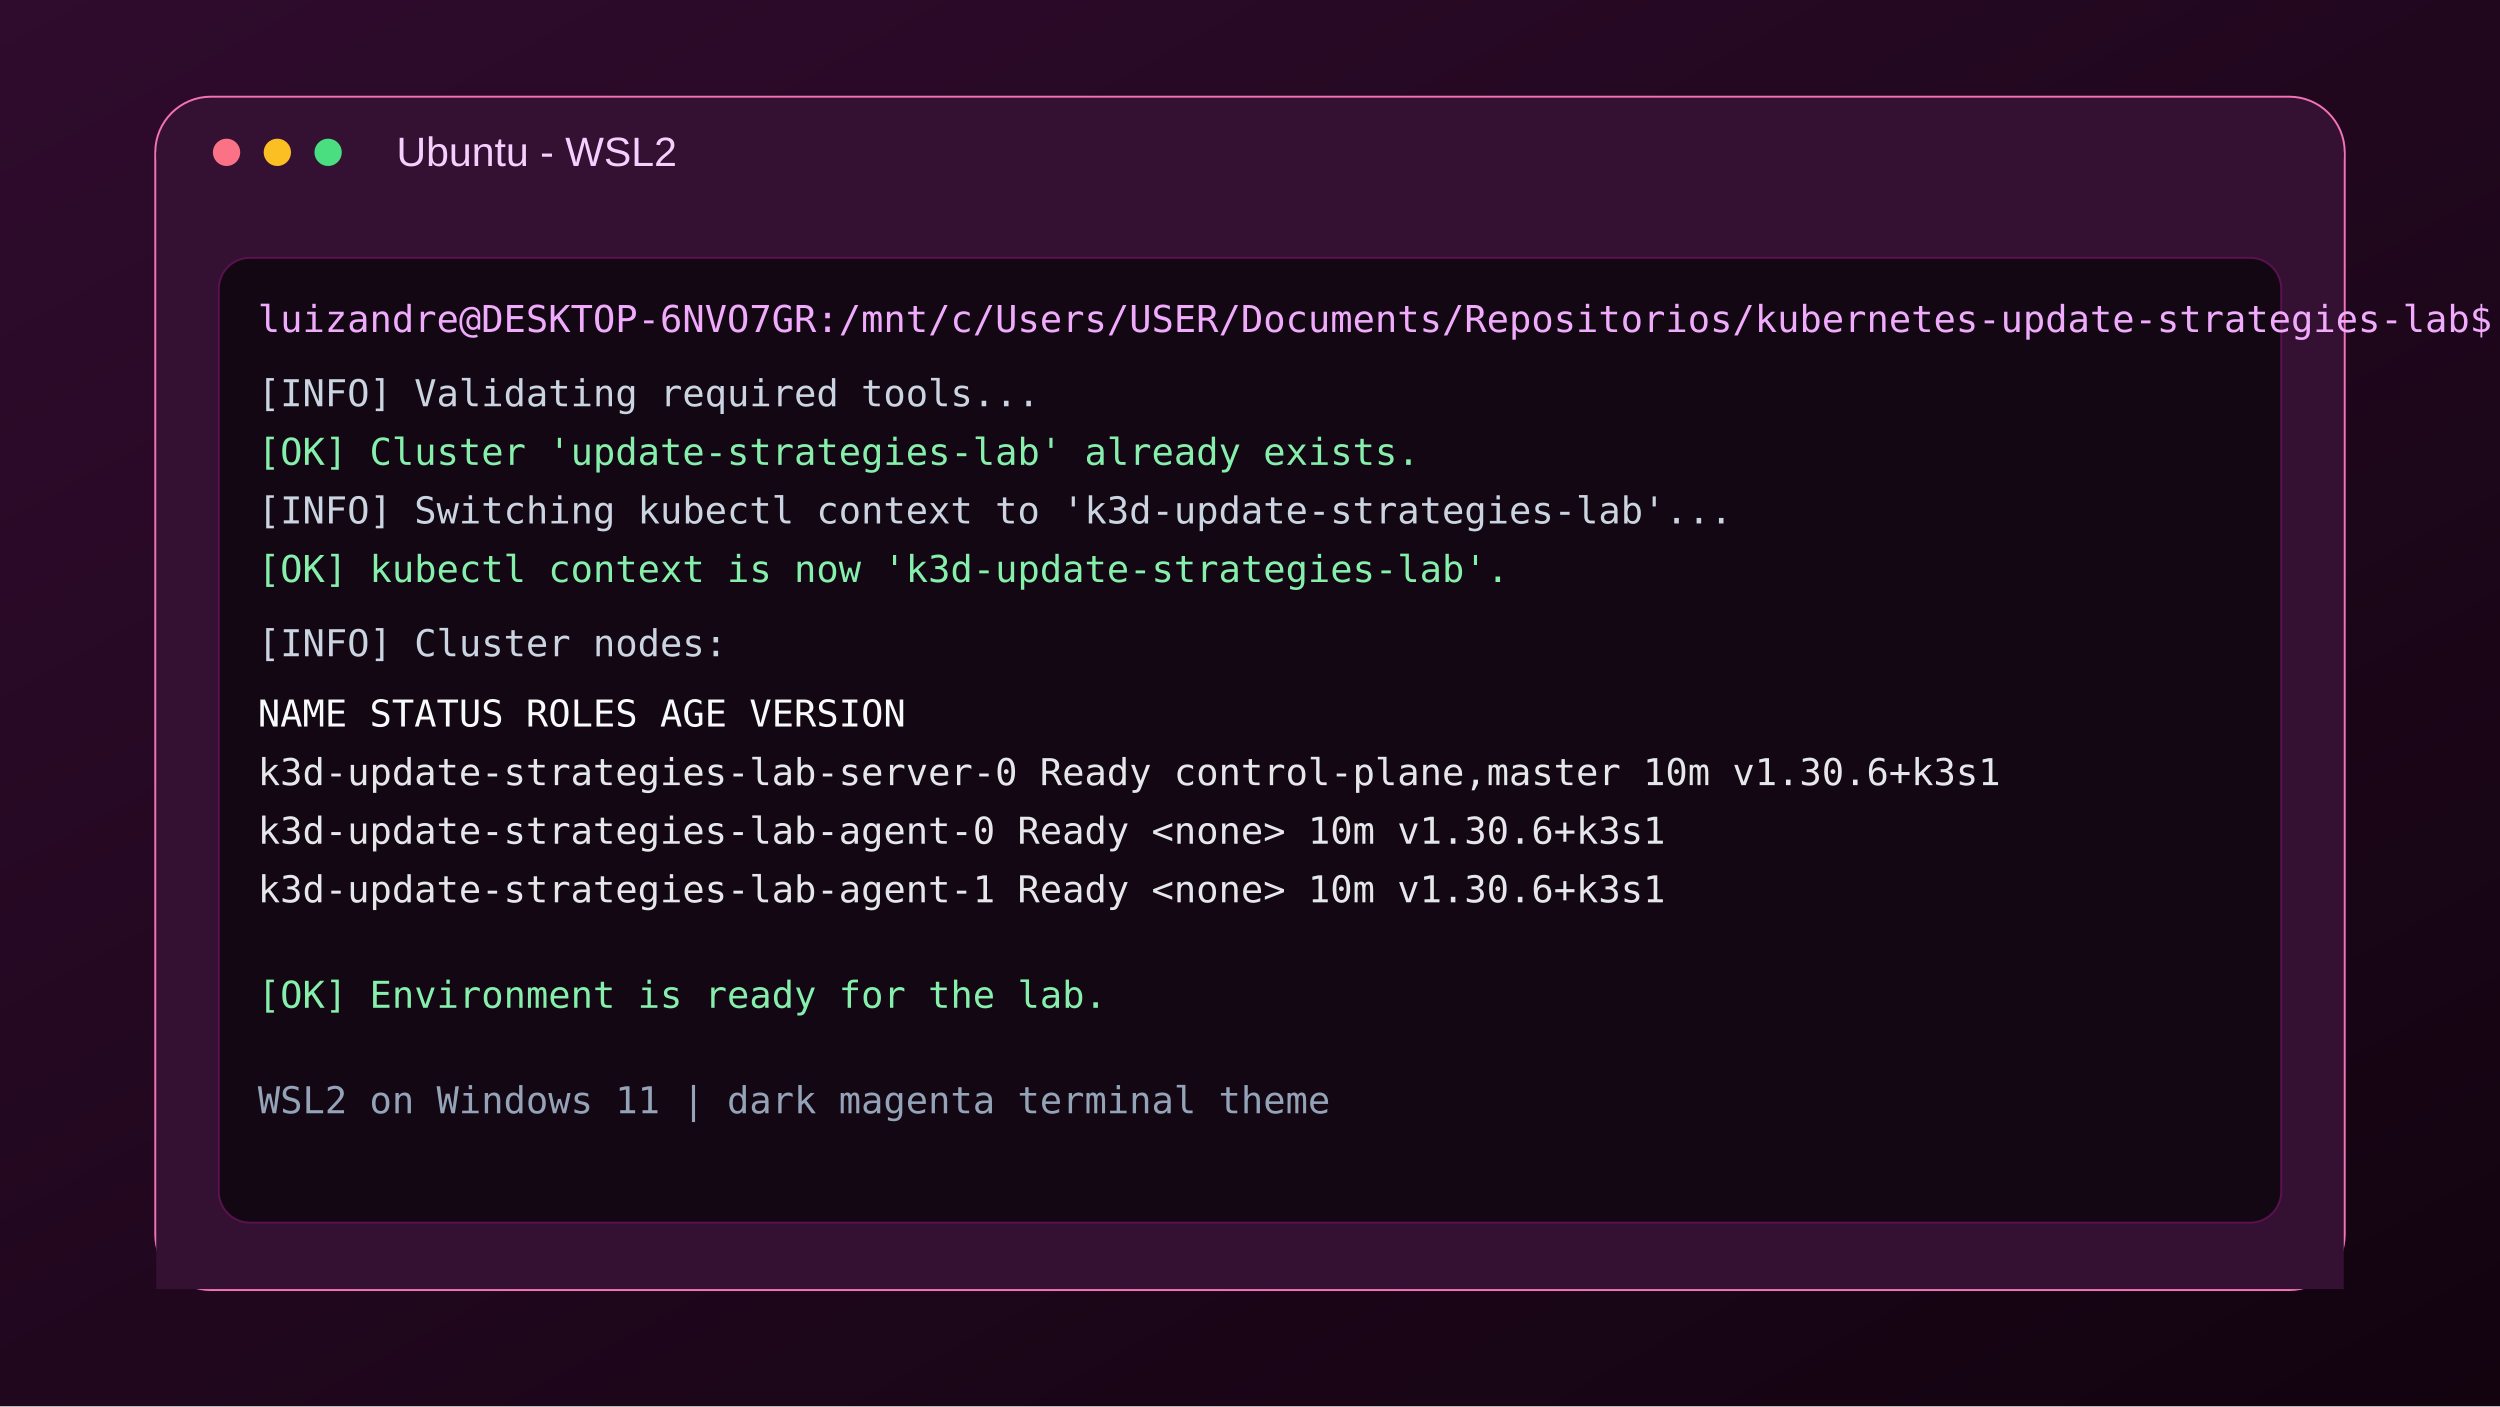
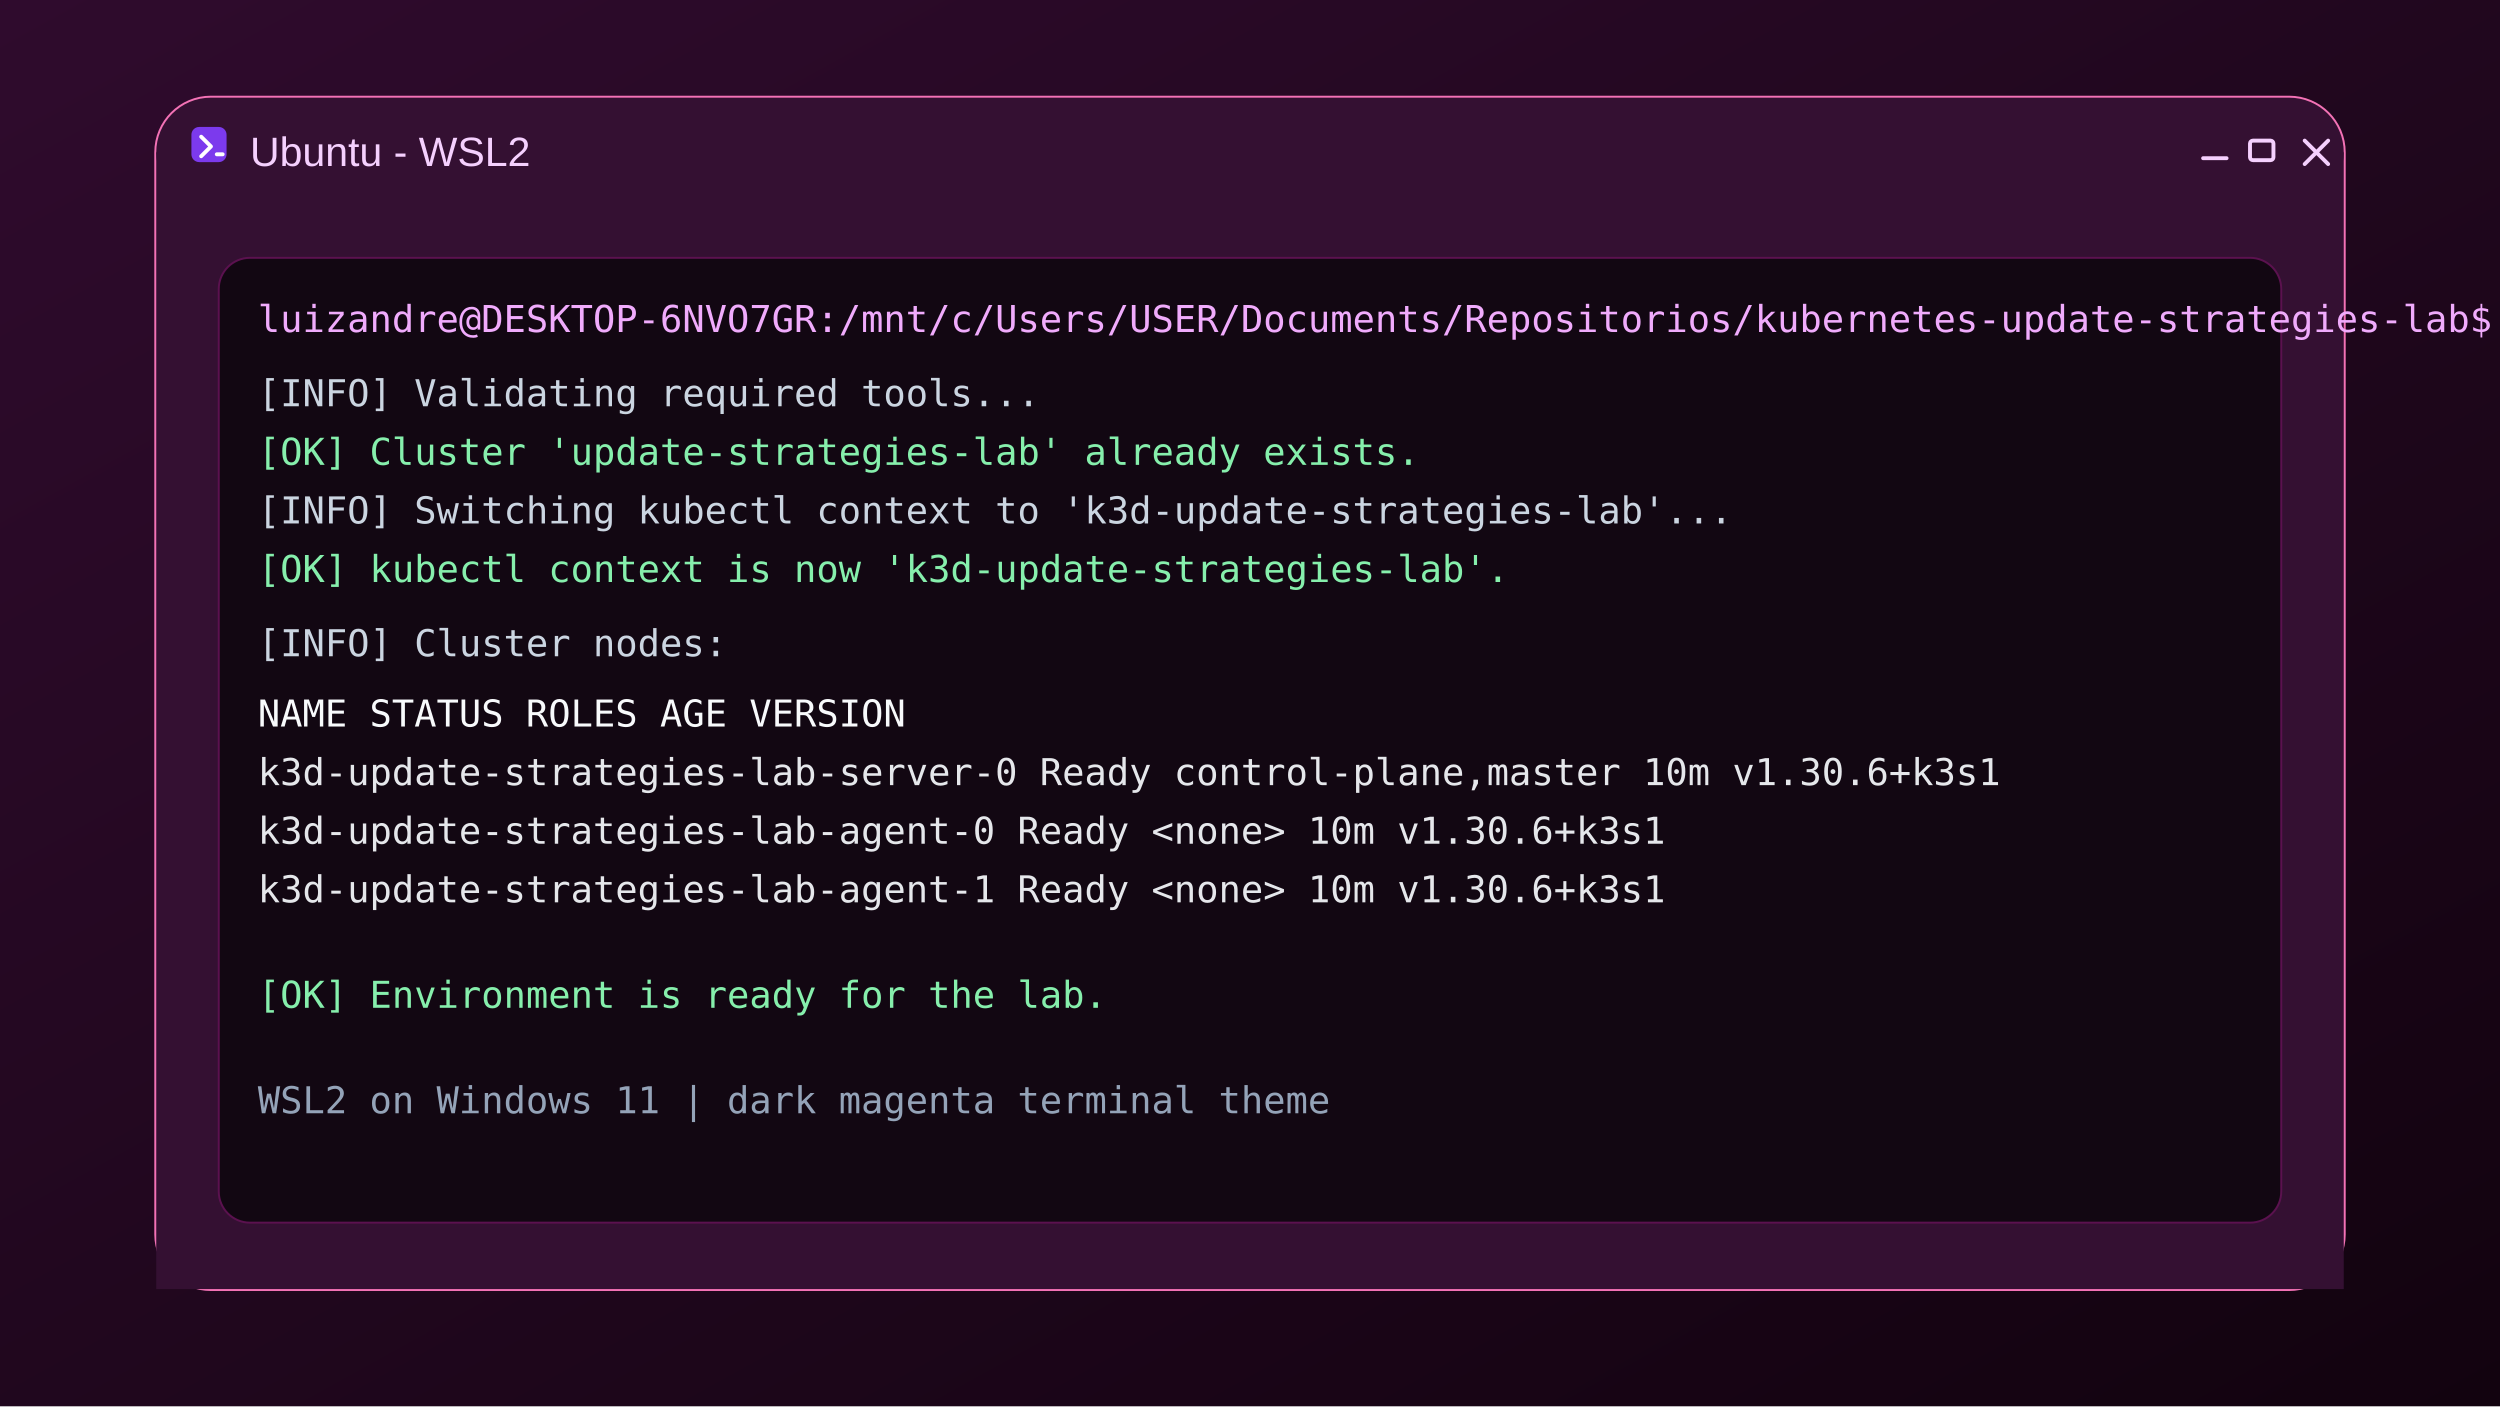
<svg xmlns="http://www.w3.org/2000/svg" width="1280" height="720" viewBox="0 0 1280 720" role="img" aria-labelledby="title desc">
  <defs>
    <linearGradient id="bg" x1="0" x2="1" y1="0" y2="1">
      <stop offset="0%" stop-color="#2f0b2d" />
      <stop offset="100%" stop-color="#12030f" />
    </linearGradient>
  </defs>
  <rect width="1280" height="720" fill="url(#bg)" />
  <rect x="90" y="62" width="1100" height="596" rx="30" fill="#000000" opacity="0.28" />
  <rect x="80" y="50" width="1120" height="610" rx="28" fill="#1a0a18" stroke="#f472b6" stroke-width="2" />
  <rect x="80" y="50" width="1120" height="56" rx="28" fill="#341032" />
  <rect x="80" y="78" width="1120" height="582" rx="0" fill="#341032" />
-   <circle cx="116" cy="78" r="7" fill="#fb7185" />
-   <circle cx="142" cy="78" r="7" fill="#fbbf24" />
-   <circle cx="168" cy="78" r="7" fill="#4ade80" />
-   <text x="203" y="85" fill="#f5d0fe" font-family="Segoe UI, Arial, sans-serif" font-size="21">Ubuntu - WSL2</text>
+   <rect x="98" y="65" width="18" height="18" rx="4" fill="#7c3aed" />
+   <path d="M103 70 l5 5 -5 5 M111 79 h3" fill="none" stroke="#ffffff" stroke-width="2" stroke-linecap="round" stroke-linejoin="round" />
+   <text x="128" y="85" fill="#f5d0fe" font-family="Segoe UI, Arial, sans-serif" font-size="21">Ubuntu - WSL2</text>
+   <g stroke="#f5d0fe" stroke-width="2" stroke-linecap="round" stroke-linejoin="round" fill="none">
+     <line x1="1128" y1="81" x2="1140" y2="81" />
+     <rect x="1152" y="72" width="12" height="10" rx="1.5" />
+     <path d="M1180 72 l12 12 M1192 72 l-12 12" />
+   </g>
  <rect x="112" y="132" width="1056" height="494" rx="16" fill="#120712" stroke="#5b114f" />
  <g font-family="Cascadia Code, Consolas, monospace" font-size="19">
    <text x="132" y="170" fill="#f0abfc">luizandre@DESKTOP-6NVO7GR:/mnt/c/Users/USER/Documents/Repositorios/kubernetes-update-strategies-lab$ ./scripts/setup.sh</text>
    <text x="132" y="208" fill="#cbd5e1">[INFO] Validating required tools...</text>
    <text x="132" y="238" fill="#86efac">[OK] Cluster 'update-strategies-lab' already exists.</text>
    <text x="132" y="268" fill="#cbd5e1">[INFO] Switching kubectl context to 'k3d-update-strategies-lab'...</text>
    <text x="132" y="298" fill="#86efac">[OK] kubectl context is now 'k3d-update-strategies-lab'.</text>
    <text x="132" y="336" fill="#cbd5e1">[INFO] Cluster nodes:</text>
    <text x="132" y="372" fill="#f8fafc">NAME                              STATUS   ROLES                  AGE   VERSION</text>
    <text x="132" y="402" fill="#e5e7eb">k3d-update-strategies-lab-server-0   Ready    control-plane,master   10m   v1.30.6+k3s1</text>
    <text x="132" y="432" fill="#e5e7eb">k3d-update-strategies-lab-agent-0    Ready    &lt;none&gt;                 10m   v1.30.6+k3s1</text>
    <text x="132" y="462" fill="#e5e7eb">k3d-update-strategies-lab-agent-1    Ready    &lt;none&gt;                 10m   v1.30.6+k3s1</text>
    <text x="132" y="516" fill="#86efac">[OK] Environment is ready for the lab.</text>
    <text x="132" y="570" fill="#94a3b8">WSL2 on Windows 11  |  dark magenta terminal theme</text>
  </g>
</svg>
